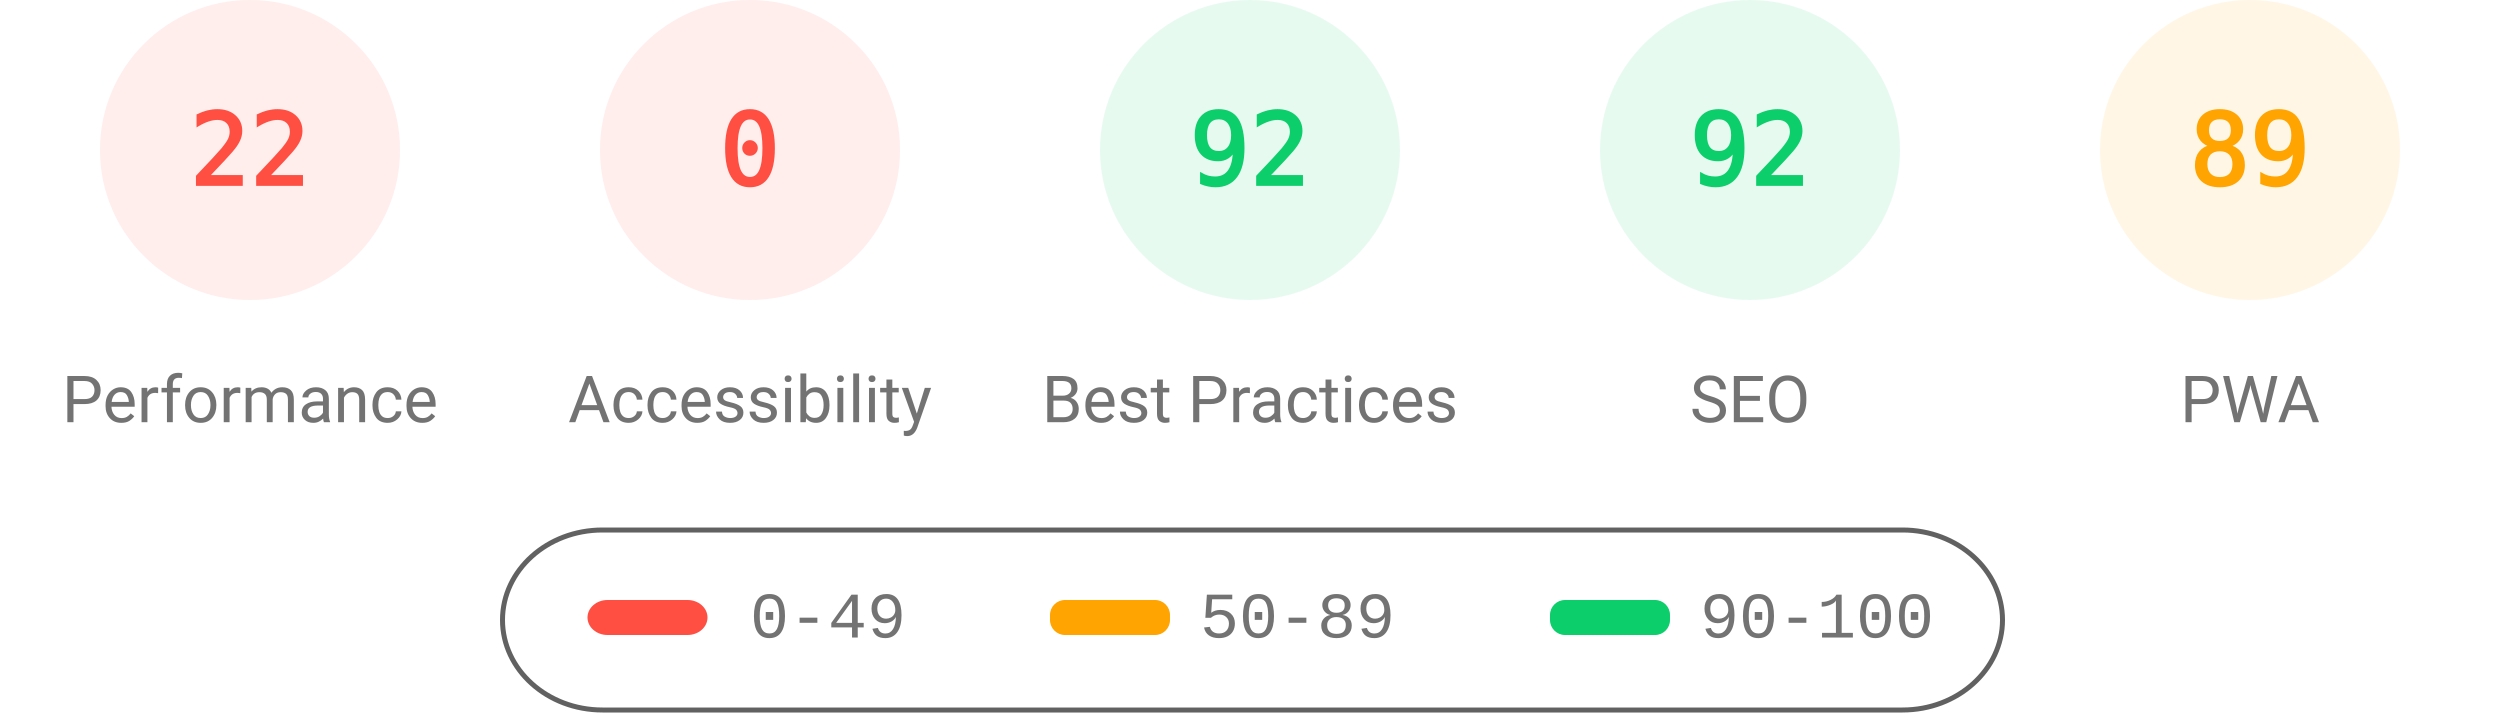
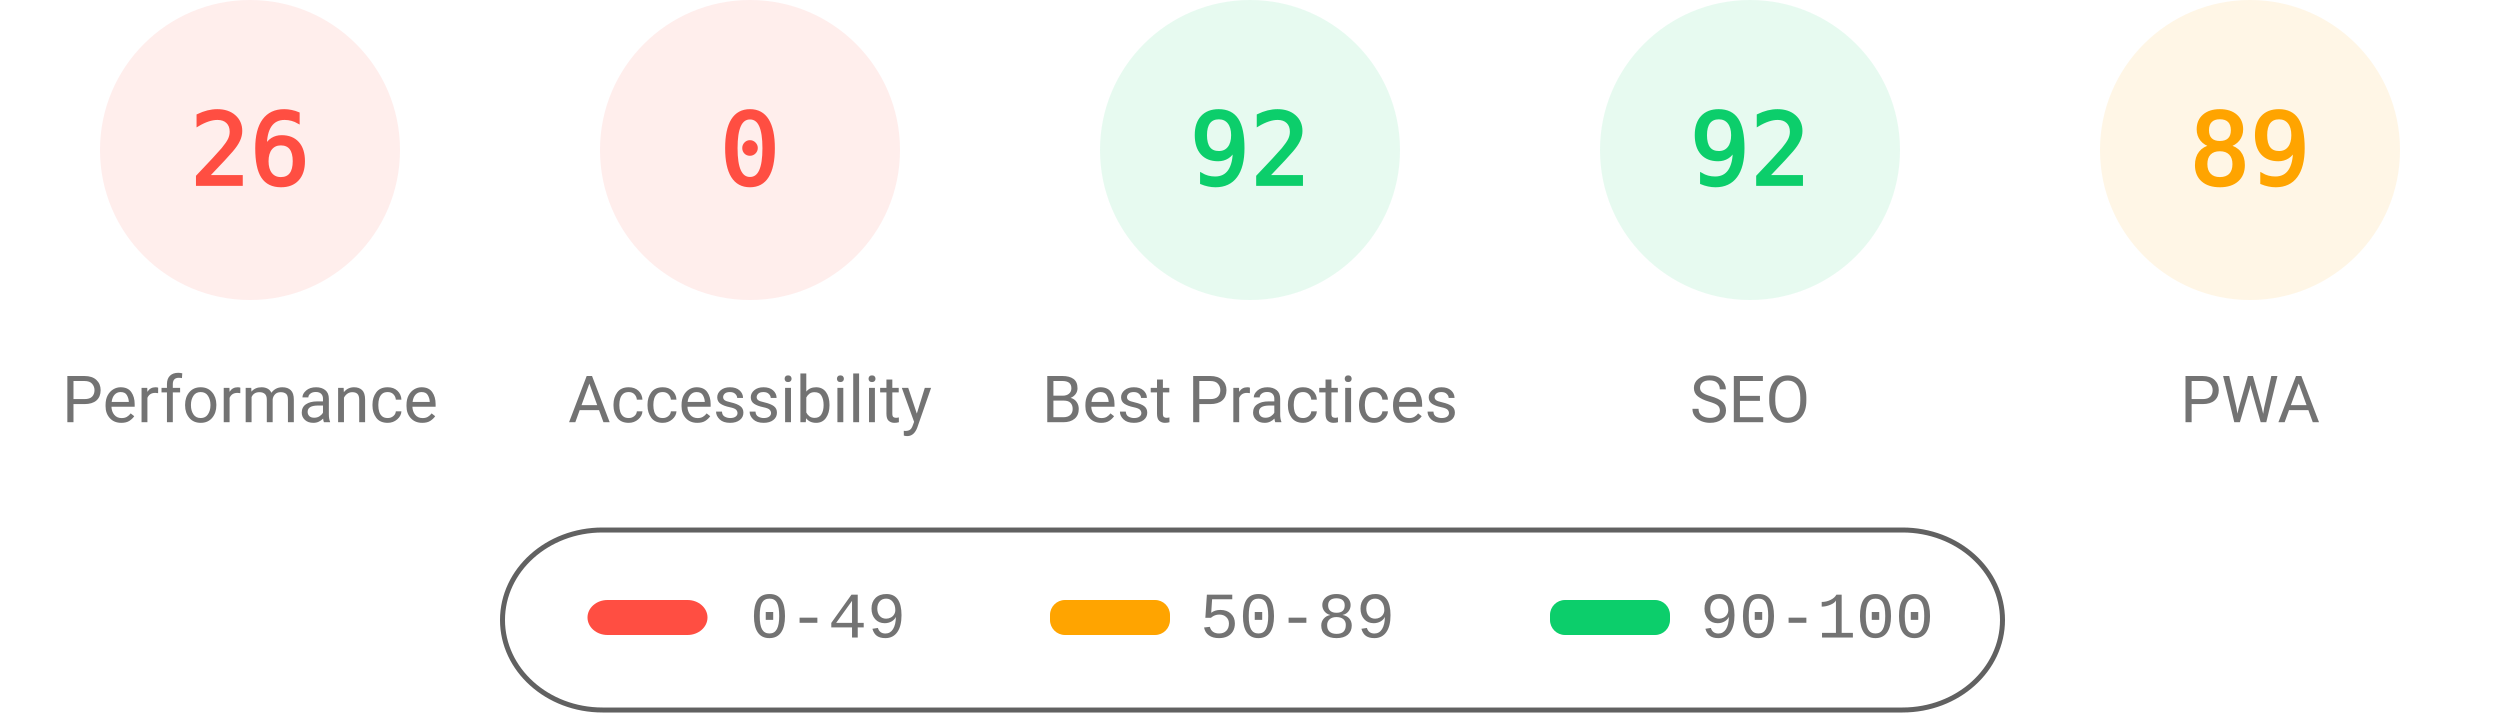
<svg xmlns="http://www.w3.org/2000/svg" fill="none" width="1000" height="285">
  <style>.gauge-base{opacity:.1}.gauge-arc{fill:none;animation-delay:250ms;stroke-linecap:round;transform:rotate(-90deg);transform-origin:100px 60px;animation:load-gauge 1s ease forwards}.guage-text{font-size:40px;font-family:monospace;text-align:center}.guage-red{color:#ff4e42;fill:#ff4e42;stroke:#ff4e42}.guage-orange{color:#ffa400;fill:#ffa400;stroke:#ffa400}.guage-green{color:#0cce6b;fill:#0cce6b;stroke:#0cce6b}.guage-undefined{color:#5c5c5c;fill:#5c5c5c;stroke:#5c5c5c}.guage-title{color:#737373;fill:#737373;stroke:none;font-size:26px;line-height:26px;font-family:Roboto,Halvetica,Arial,sans-serif}@keyframes load-gauge{from{stroke-dasharray:0 352.858}}</style>
  <svg class="guage-div guage-perf guage-red" viewBox="0 0 200 200" width="200" height="200">
    <circle class="gauge-base" r="56" cx="100" cy="60" stroke-width="8" />
-     <circle class="gauge-arc guage-arc-1" r="56" cx="100" cy="60" stroke-width="8" style="stroke-dasharray:77.409,351.858" />
-     <text class="guage-text" x="100" y="60" alignment-baseline="central" dominant-baseline="central" text-anchor="middle">22</text>
+     <circle class="gauge-arc guage-arc-1" r="56" cx="100" cy="60" stroke-width="8" style="stroke-dasharray:91.483,351.858" />
+     <text class="guage-text" x="100" y="60" alignment-baseline="central" dominant-baseline="central" text-anchor="middle">26</text>
    <text class="guage-title" x="100" y="160" alignment-baseline="central" dominant-baseline="central" text-anchor="middle">Performance</text>
  </svg>
  <svg class="guage-div guage-acc guage-red" viewBox="0 0 200 200" width="200" height="200" x="200">
    <circle class="gauge-base" r="56" cx="100" cy="60" stroke-width="8" />
    <circle class="gauge-arc guage-arc-2" r="56" cx="100" cy="60" stroke-width="8" style="stroke-dasharray:0,351.858" />
    <text class="guage-text" x="100" y="60" alignment-baseline="central" dominant-baseline="central" text-anchor="middle">0</text>
    <text class="guage-title" x="100" y="160" alignment-baseline="central" dominant-baseline="central" text-anchor="middle">Accessibility</text>
  </svg>
  <svg class="guage-div guage-best guage-green" viewBox="0 0 200 200" width="200" height="200" x="400">
    <circle class="gauge-base" r="56" cx="100" cy="60" stroke-width="8" />
    <circle class="gauge-arc guage-arc-3" r="56" cx="100" cy="60" stroke-width="8" style="stroke-dasharray:323.709,351.858" />
    <text class="guage-text" x="100" y="60" alignment-baseline="central" dominant-baseline="central" text-anchor="middle">92</text>
    <text class="guage-title" x="100" y="160" alignment-baseline="central" dominant-baseline="central" text-anchor="middle">Best Practices</text>
  </svg>
  <svg class="guage-div guage-seo guage-green" viewBox="0 0 200 200" width="200" height="200" x="600">
    <circle class="gauge-base" r="56" cx="100" cy="60" stroke-width="8" />
    <circle class="gauge-arc guage-arc-4" r="56" cx="100" cy="60" stroke-width="8" style="stroke-dasharray:323.709,351.858" />
    <text class="guage-text" x="100" y="60" alignment-baseline="central" dominant-baseline="central" text-anchor="middle">92</text>
    <text class="guage-title" x="100" y="160" alignment-baseline="central" dominant-baseline="central" text-anchor="middle">SEO</text>
  </svg>
  <svg class="guage-div guage-pwa guage-orange" viewBox="0 0 200 200" width="200" height="200" x="800">
    <circle class="gauge-base" r="56" cx="100" cy="60" stroke-width="8" />
    <circle class="gauge-arc guage-arc-4" r="56" cx="100" cy="60" stroke-width="8" style="stroke-dasharray:313.154,351.858" />
    <text class="guage-text" x="100" y="60" alignment-baseline="central" dominant-baseline="central" text-anchor="middle">89</text>
    <text class="guage-title" x="100" y="160" alignment-baseline="central" dominant-baseline="central" text-anchor="middle">PWA</text>
  </svg>
  <svg width="604" height="76" x="200" y="210">
    <path fill="none" id="canvas_background" d="M-1-1h604v80H-1z" />
    <rect fill-opacity="0" stroke="#616161" stroke-width="2" rx="40" id="svg_2" height="72" width="600" y="2" x="1" fill="#000" />
    <rect stroke="#000" rx="8" id="svg_3" height="14" width="48" y="30" x="35" stroke-opacity="null" stroke-width="0" fill="#ff4e42" />
    <rect stroke="#000" rx="6" id="svg_4" height="14" width="48" y="30" x="220" stroke-opacity="null" stroke-width="0" fill="#ffa400" />
    <rect stroke="#000" rx="6" id="svg_5" height="14" width="48" y="30" x="420" stroke-opacity="null" stroke-width="0" fill="#0cce6b" />
    <text xml:space="preserve" text-anchor="start" font-family="'Courier New', Courier, monospace" font-size="26" id="svg_6" y="45" x="100" stroke-opacity="null" stroke-width="0" stroke="#000" fill="#737373">0-49</text>
    <text xml:space="preserve" text-anchor="start" font-family="'Courier New', Courier, monospace" font-size="26" id="svg_7" y="45" x="280" stroke-opacity="null" stroke-width="0" stroke="#000" fill="#737373">50-89</text>
    <text xml:space="preserve" text-anchor="start" font-family="'Courier New', Courier, monospace" font-size="26" id="svg_8" y="45" x="480" stroke-opacity="null" stroke-width="0" stroke="#000" fill="#737373">90-100</text>
  </svg>
</svg>
